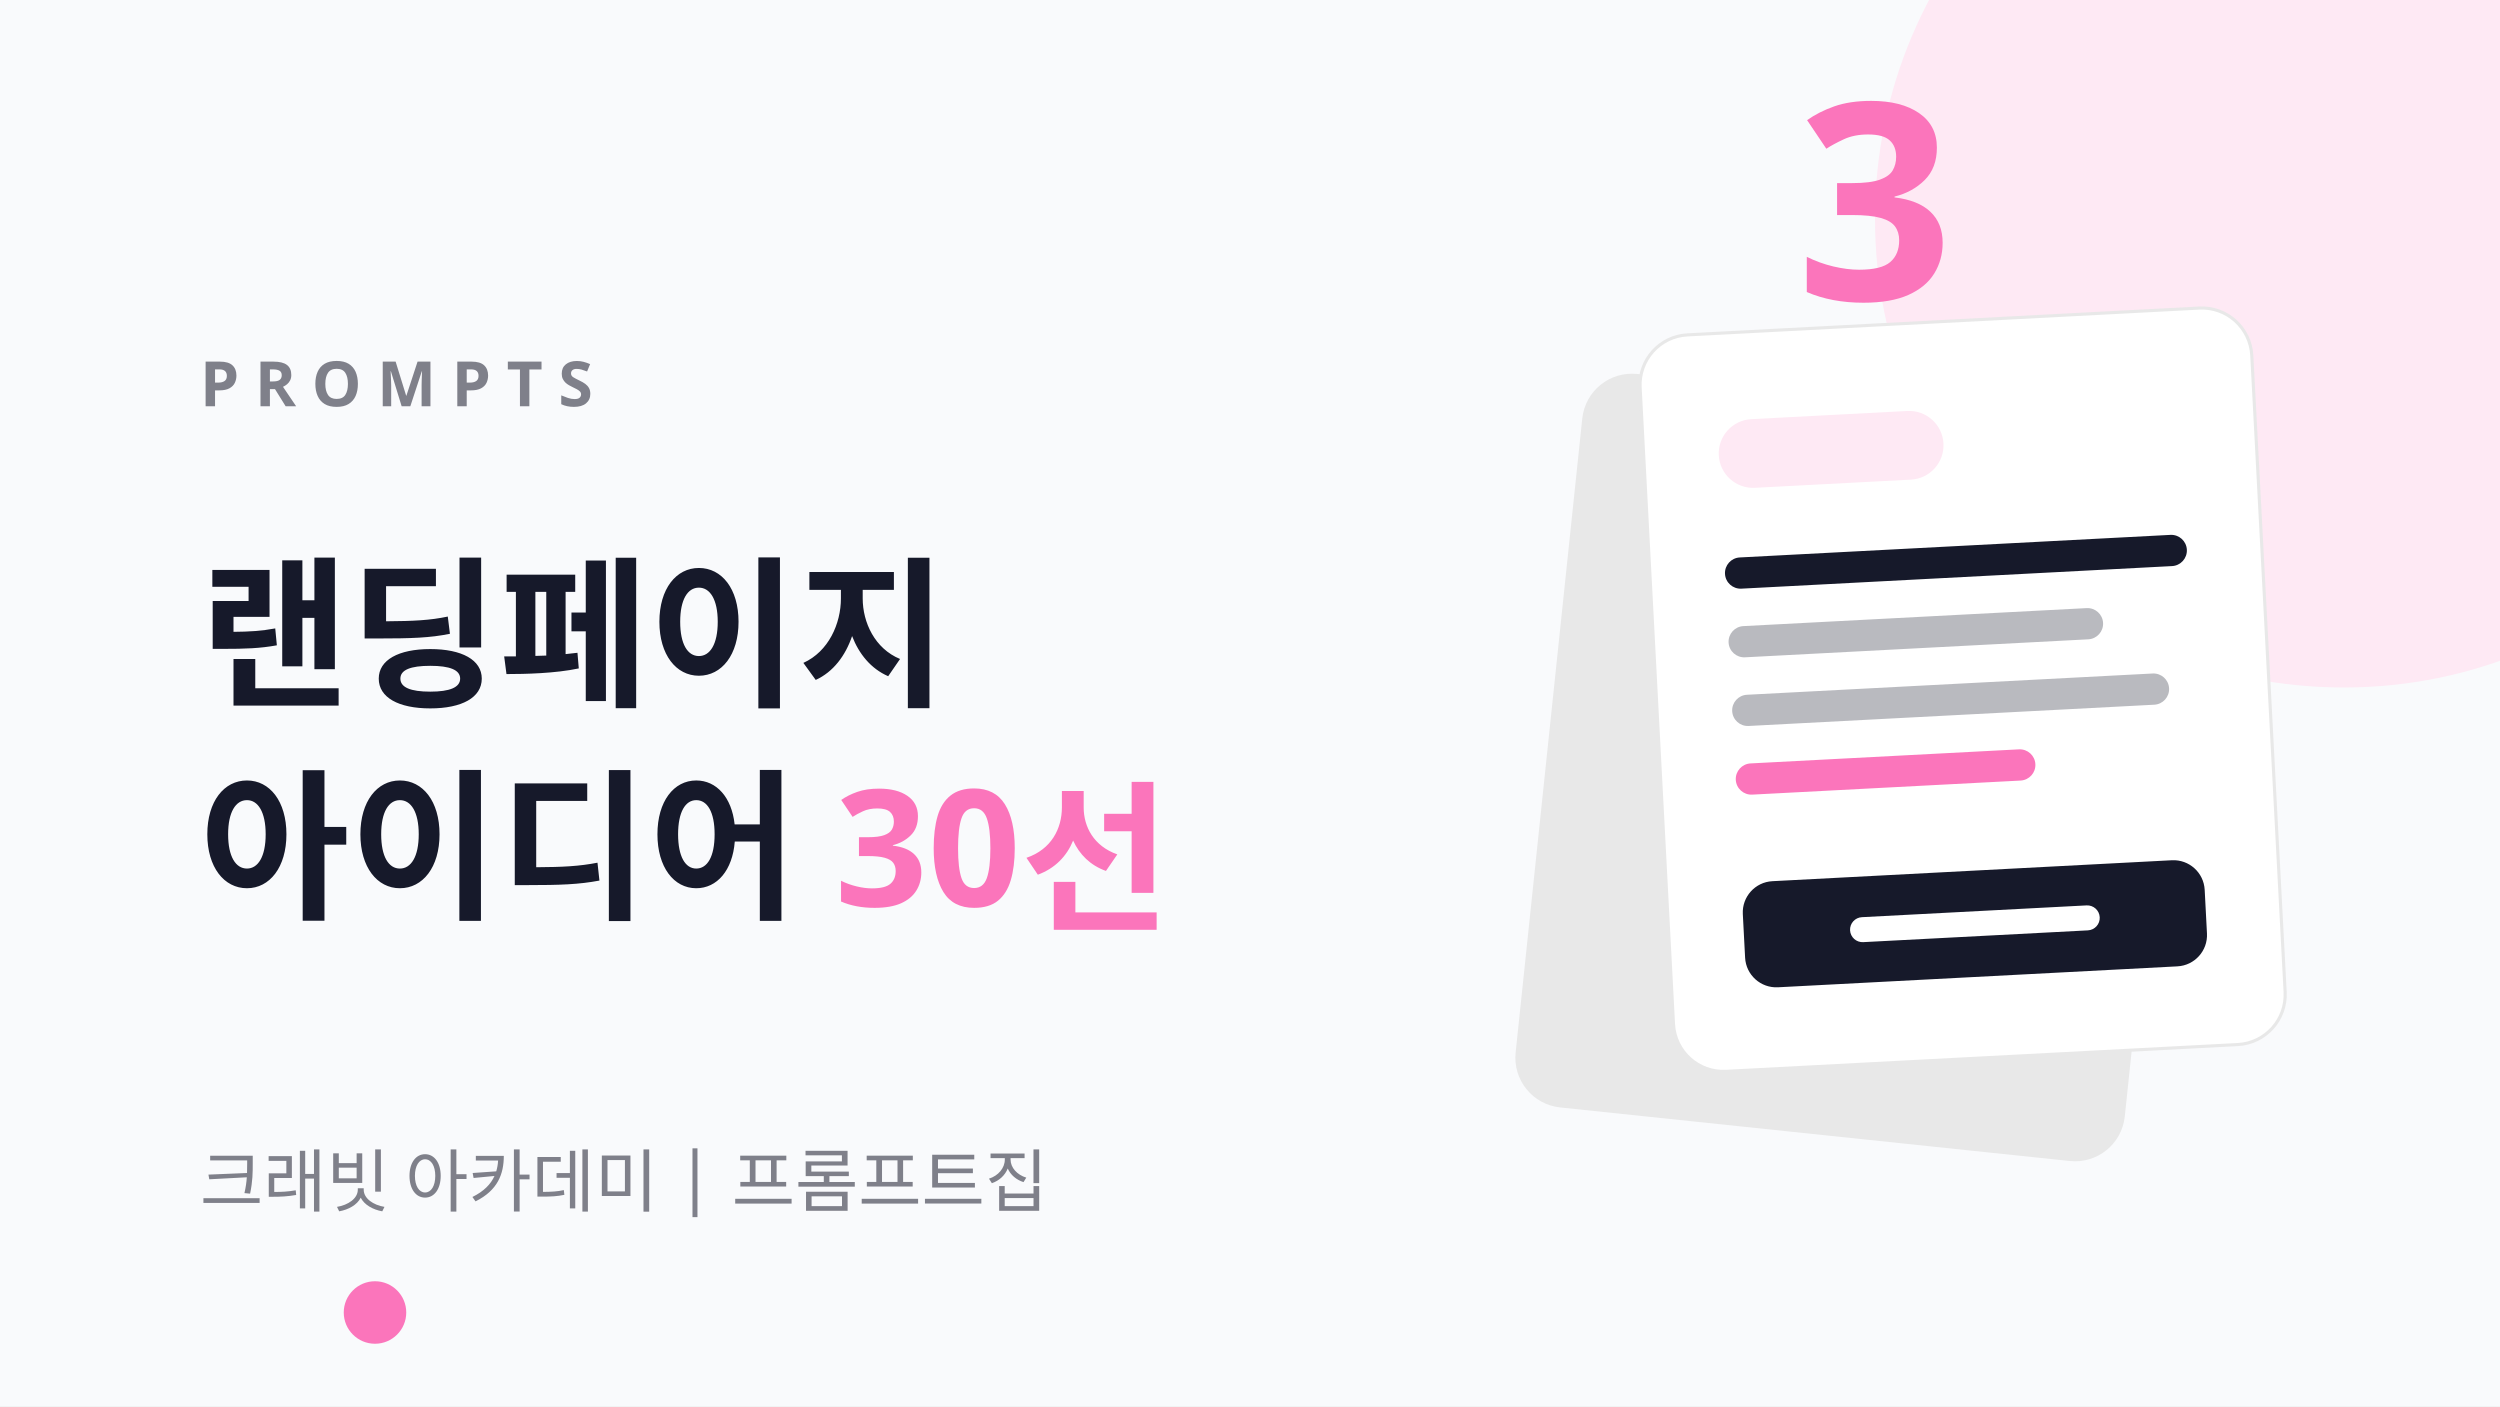
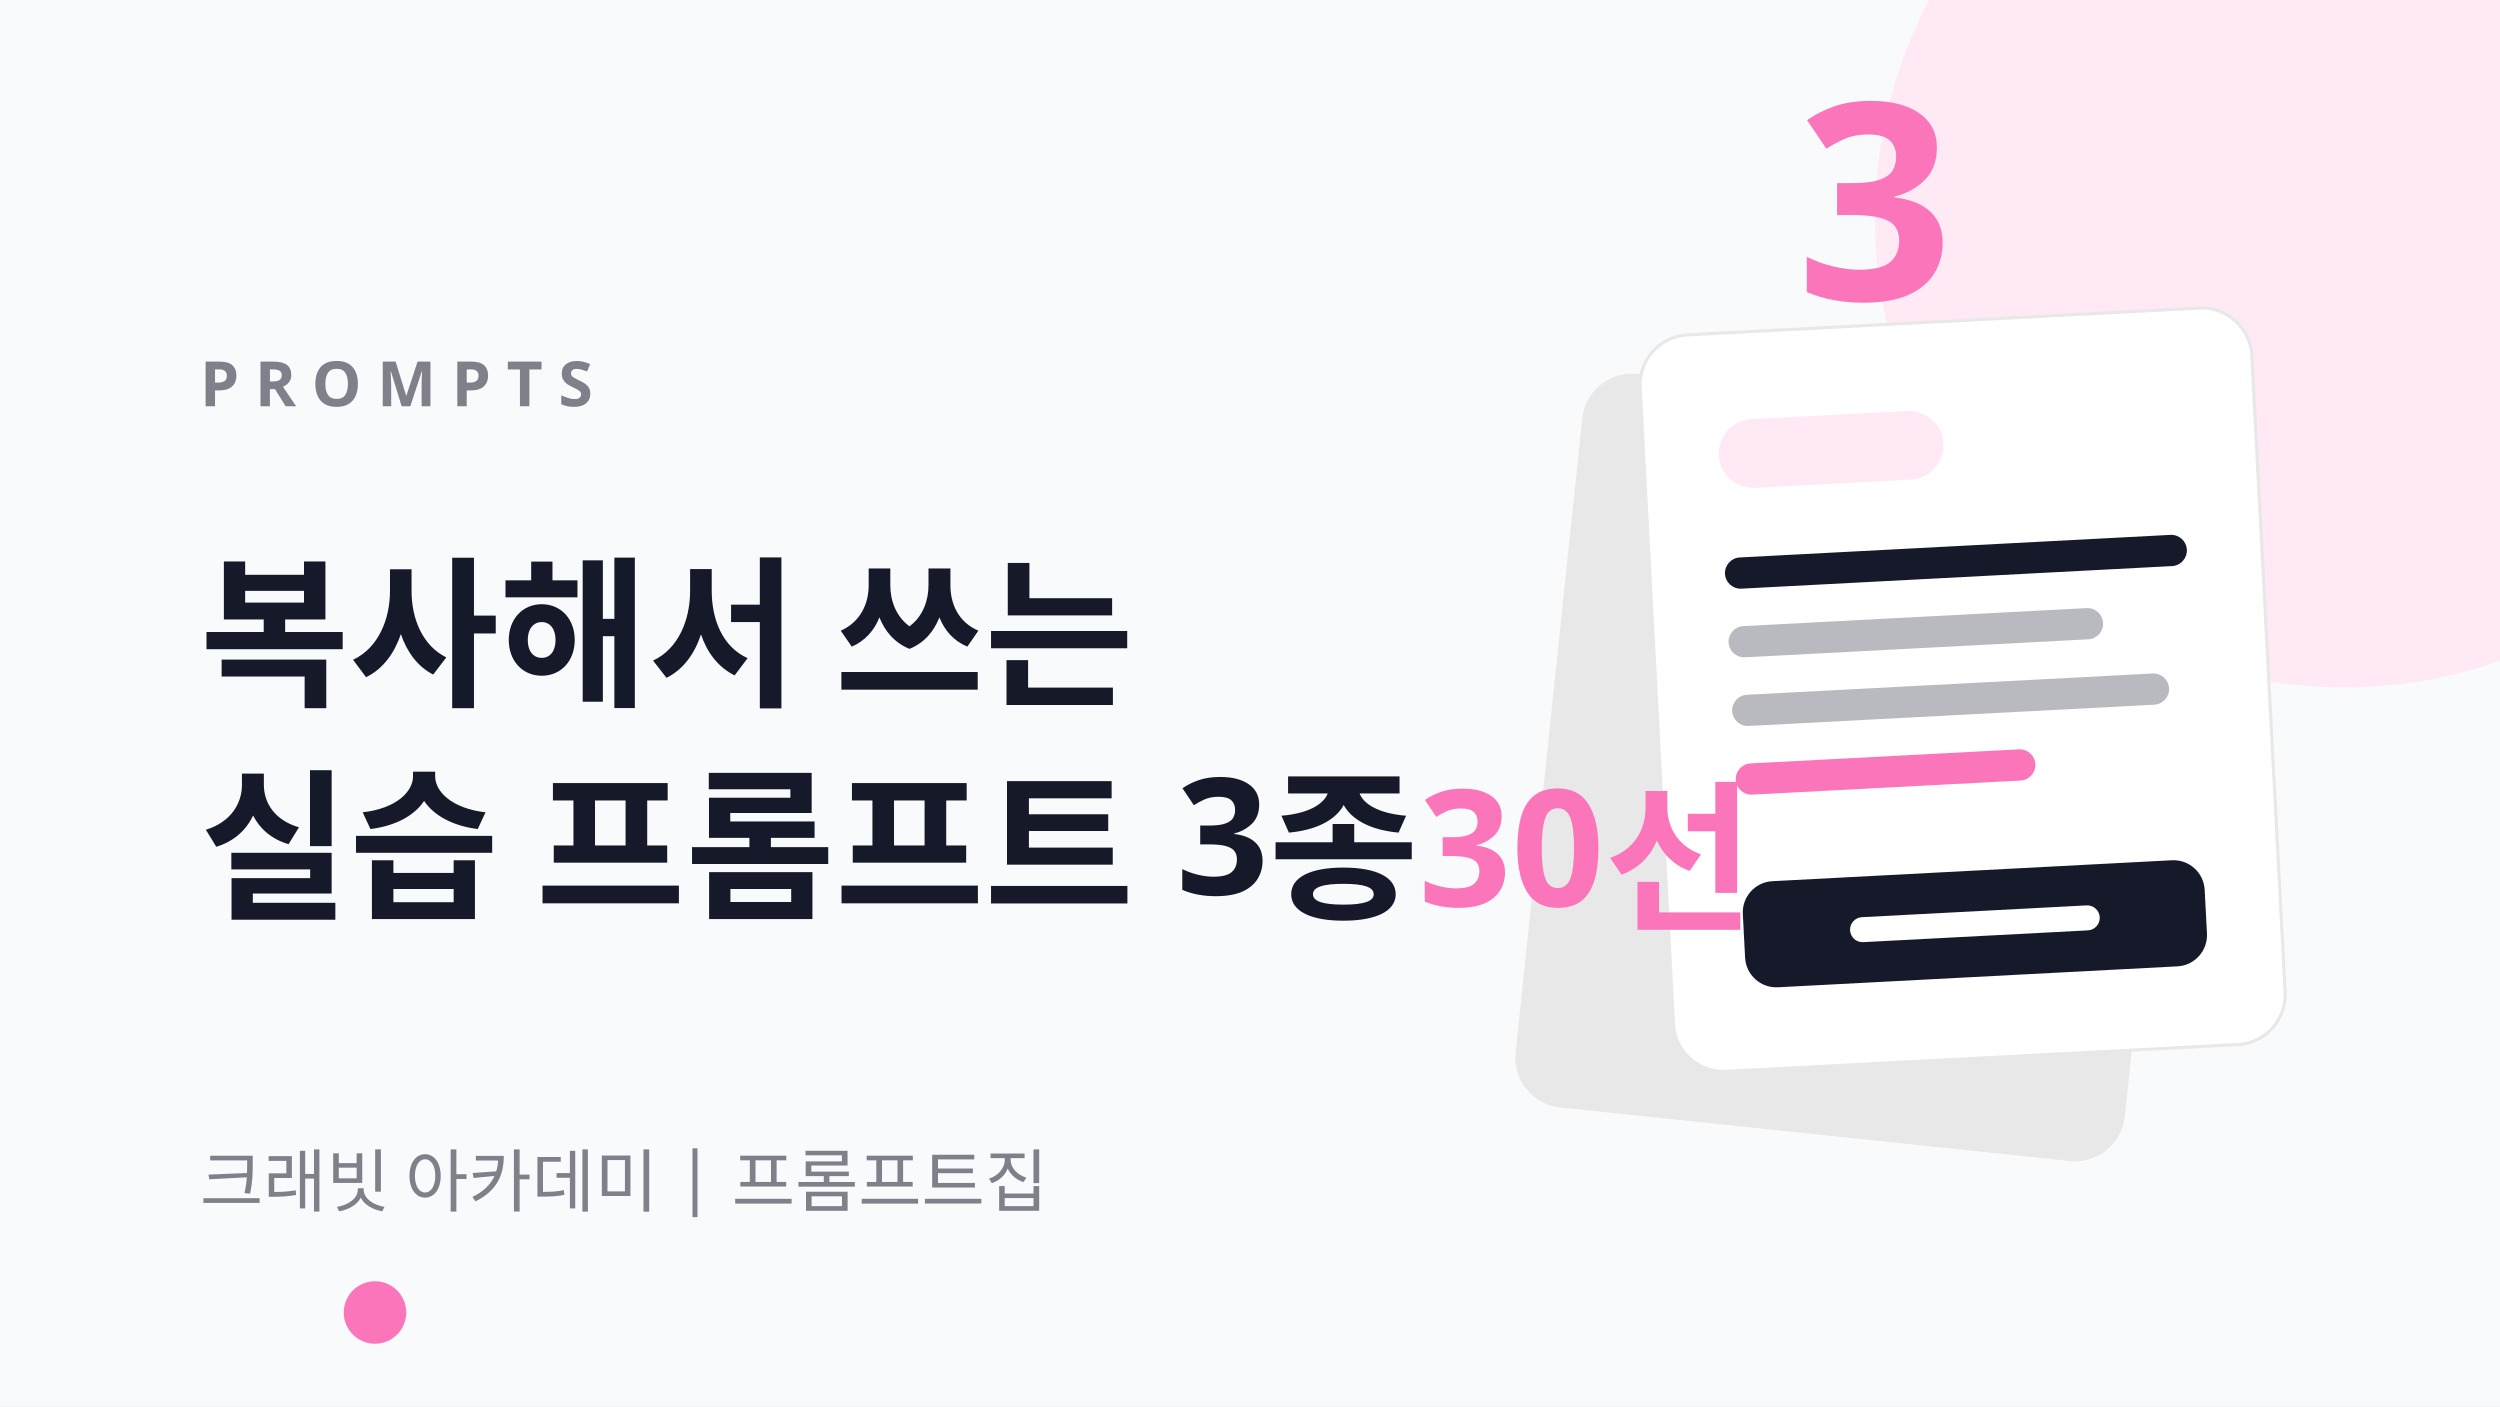
<svg xmlns="http://www.w3.org/2000/svg" viewBox="0 0 800 450" font-family="Pretendard, 'Apple SD Gothic Neo', 'Noto Sans KR', sans-serif">
  <rect width="800" height="450" fill="#F9FAFC" />
  <circle cx="750" cy="70" r="150" fill="#FEE9F4" />
  <circle cx="120" cy="420" r="10" fill="#FB75BB" />
  <g transform="translate(508 118) rotate(6)">
    <rect x="0" y="0" width="196" height="236" rx="16" fill="#E8E8E8" />
  </g>
  <g transform="translate(524 108) rotate(-3)">
    <rect x="0" y="0" width="196" height="236" rx="16" fill="#FFFFFF" stroke="#E8E8E8" />
    <rect x="24" y="28" width="72" height="22" rx="11" fill="#FEE9F4" />
    <rect x="24" y="72" width="148" height="10" rx="5" fill="#16192A" />
    <rect x="24" y="94" width="120" height="10" rx="5" fill="#B9BABF" />
    <rect x="24" y="116" width="140" height="10" rx="5" fill="#B9BABF" />
    <rect x="24" y="138" width="96" height="10" rx="5" fill="#FB75BB" />
    <rect x="24" y="176" width="148" height="34" rx="10" fill="#16192A" />
    <rect x="58" y="189" width="80" height="8" rx="4" fill="#FFFFFF" />
  </g>
  <text x="600" y="96" font-size="88" fill="#FB75BB" font-weight="700" text-anchor="middle">3</text>
  <text x="64" y="130" font-size="20" letter-spacing="5" fill="#7F808A" font-weight="600">PROMPTS</text>
-   <text x="64" y="222" font-size="52" fill="#16192A" font-weight="700">랜딩페이지</text>
-   <text x="64" y="290" font-size="52" fill="#16192A" font-weight="700">아이디어 <tspan fill="#FB75BB">30선</tspan>
+   <text x="64" y="222" font-size="52" fill="#16192A" font-weight="700">복사해서 쓰는</text>
+   <text x="64" y="290" font-size="52" fill="#16192A" font-weight="700">실습 프롬프트 3종<tspan fill="#FB75BB">30선</tspan>
  </text>
  <text x="64" y="386" font-size="22" fill="#7F808A" font-weight="500">크래빗 아카데미 | 프롬프트집</text>
</svg>
